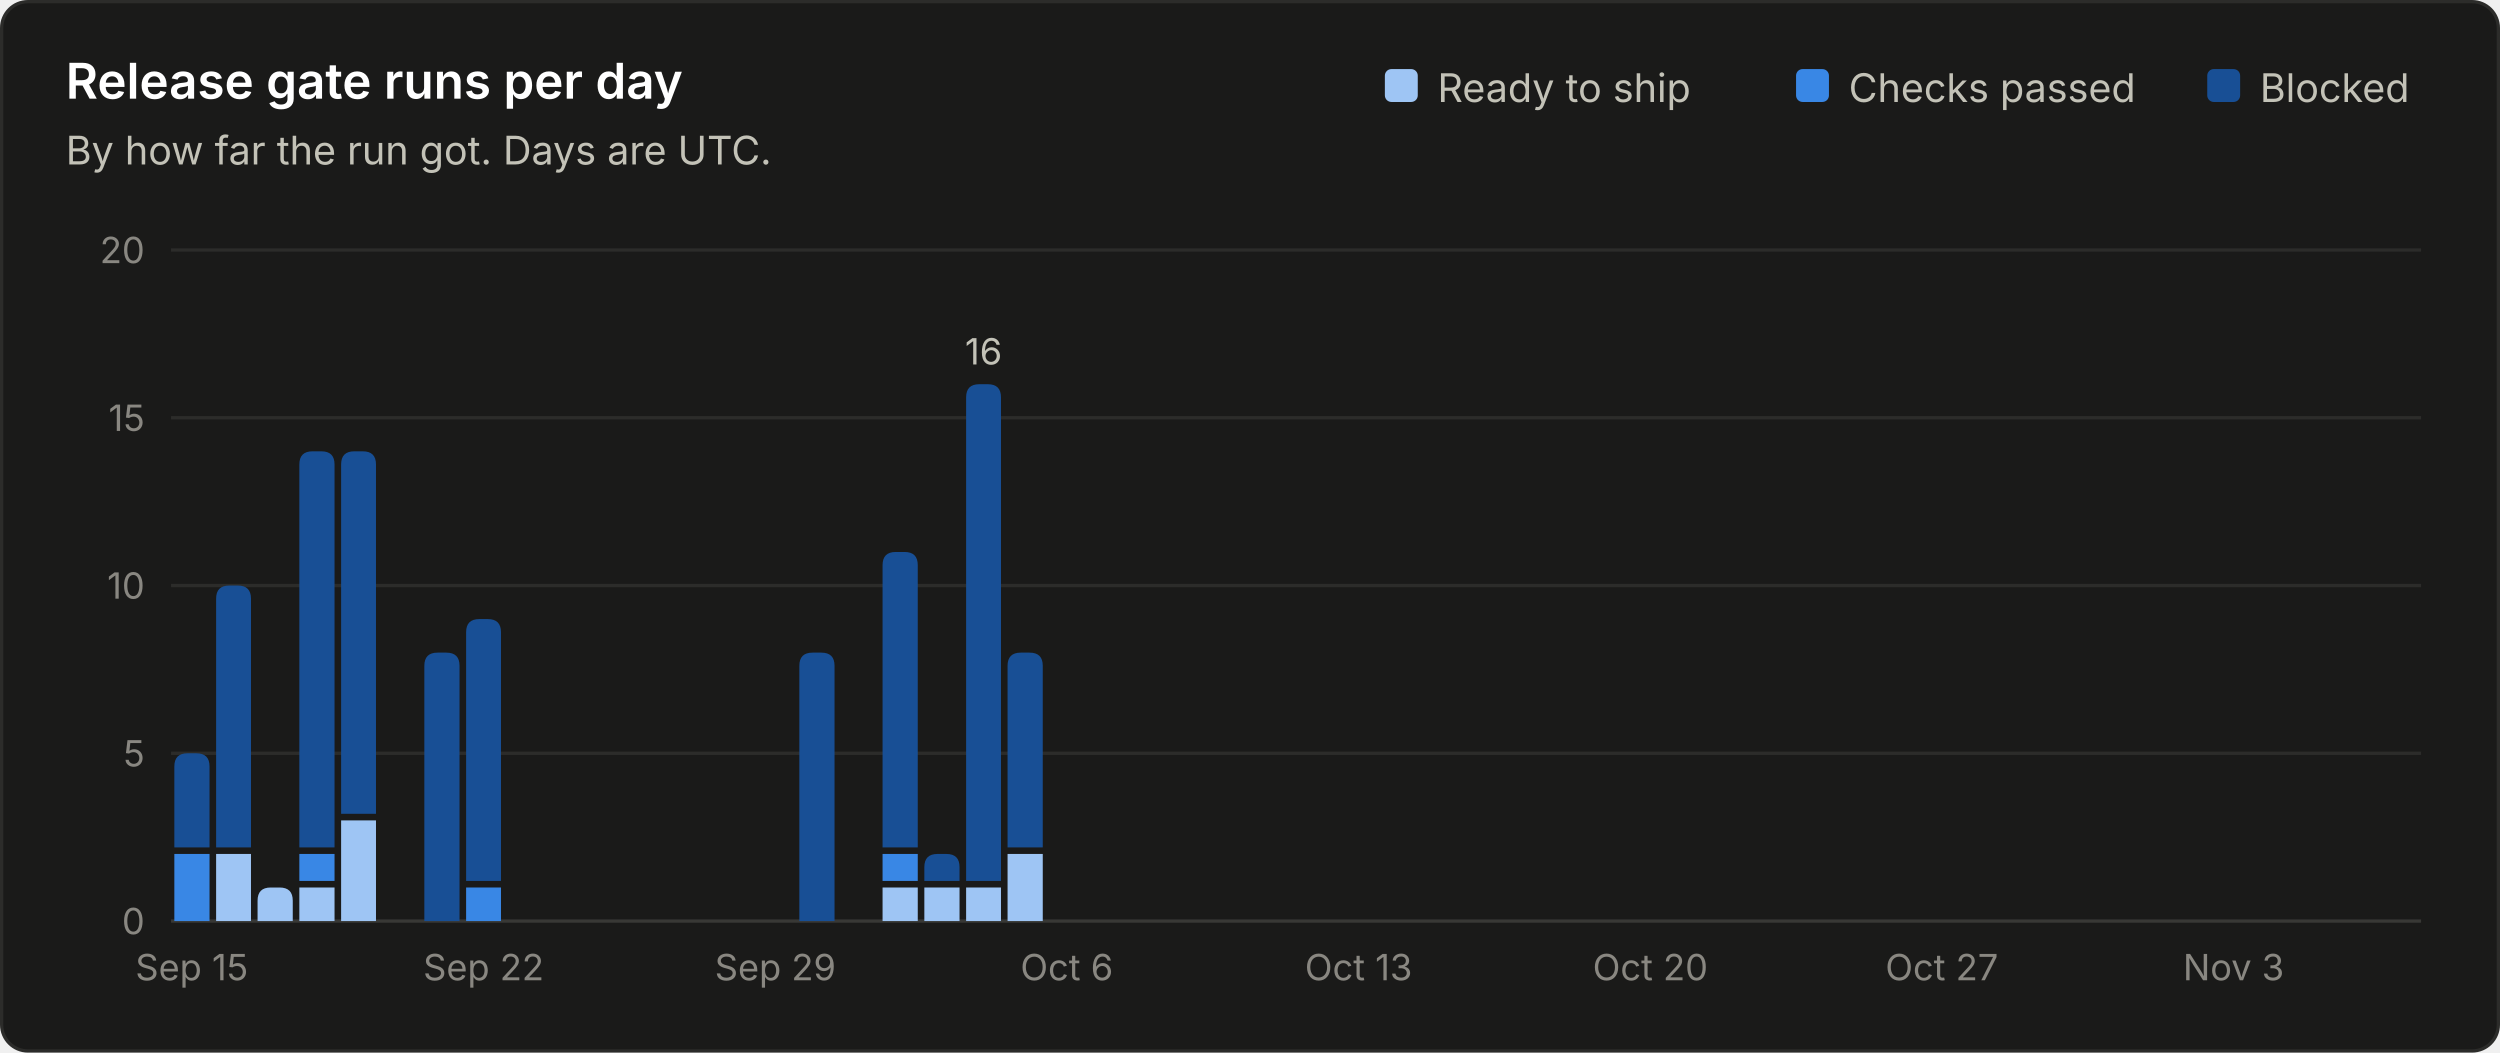
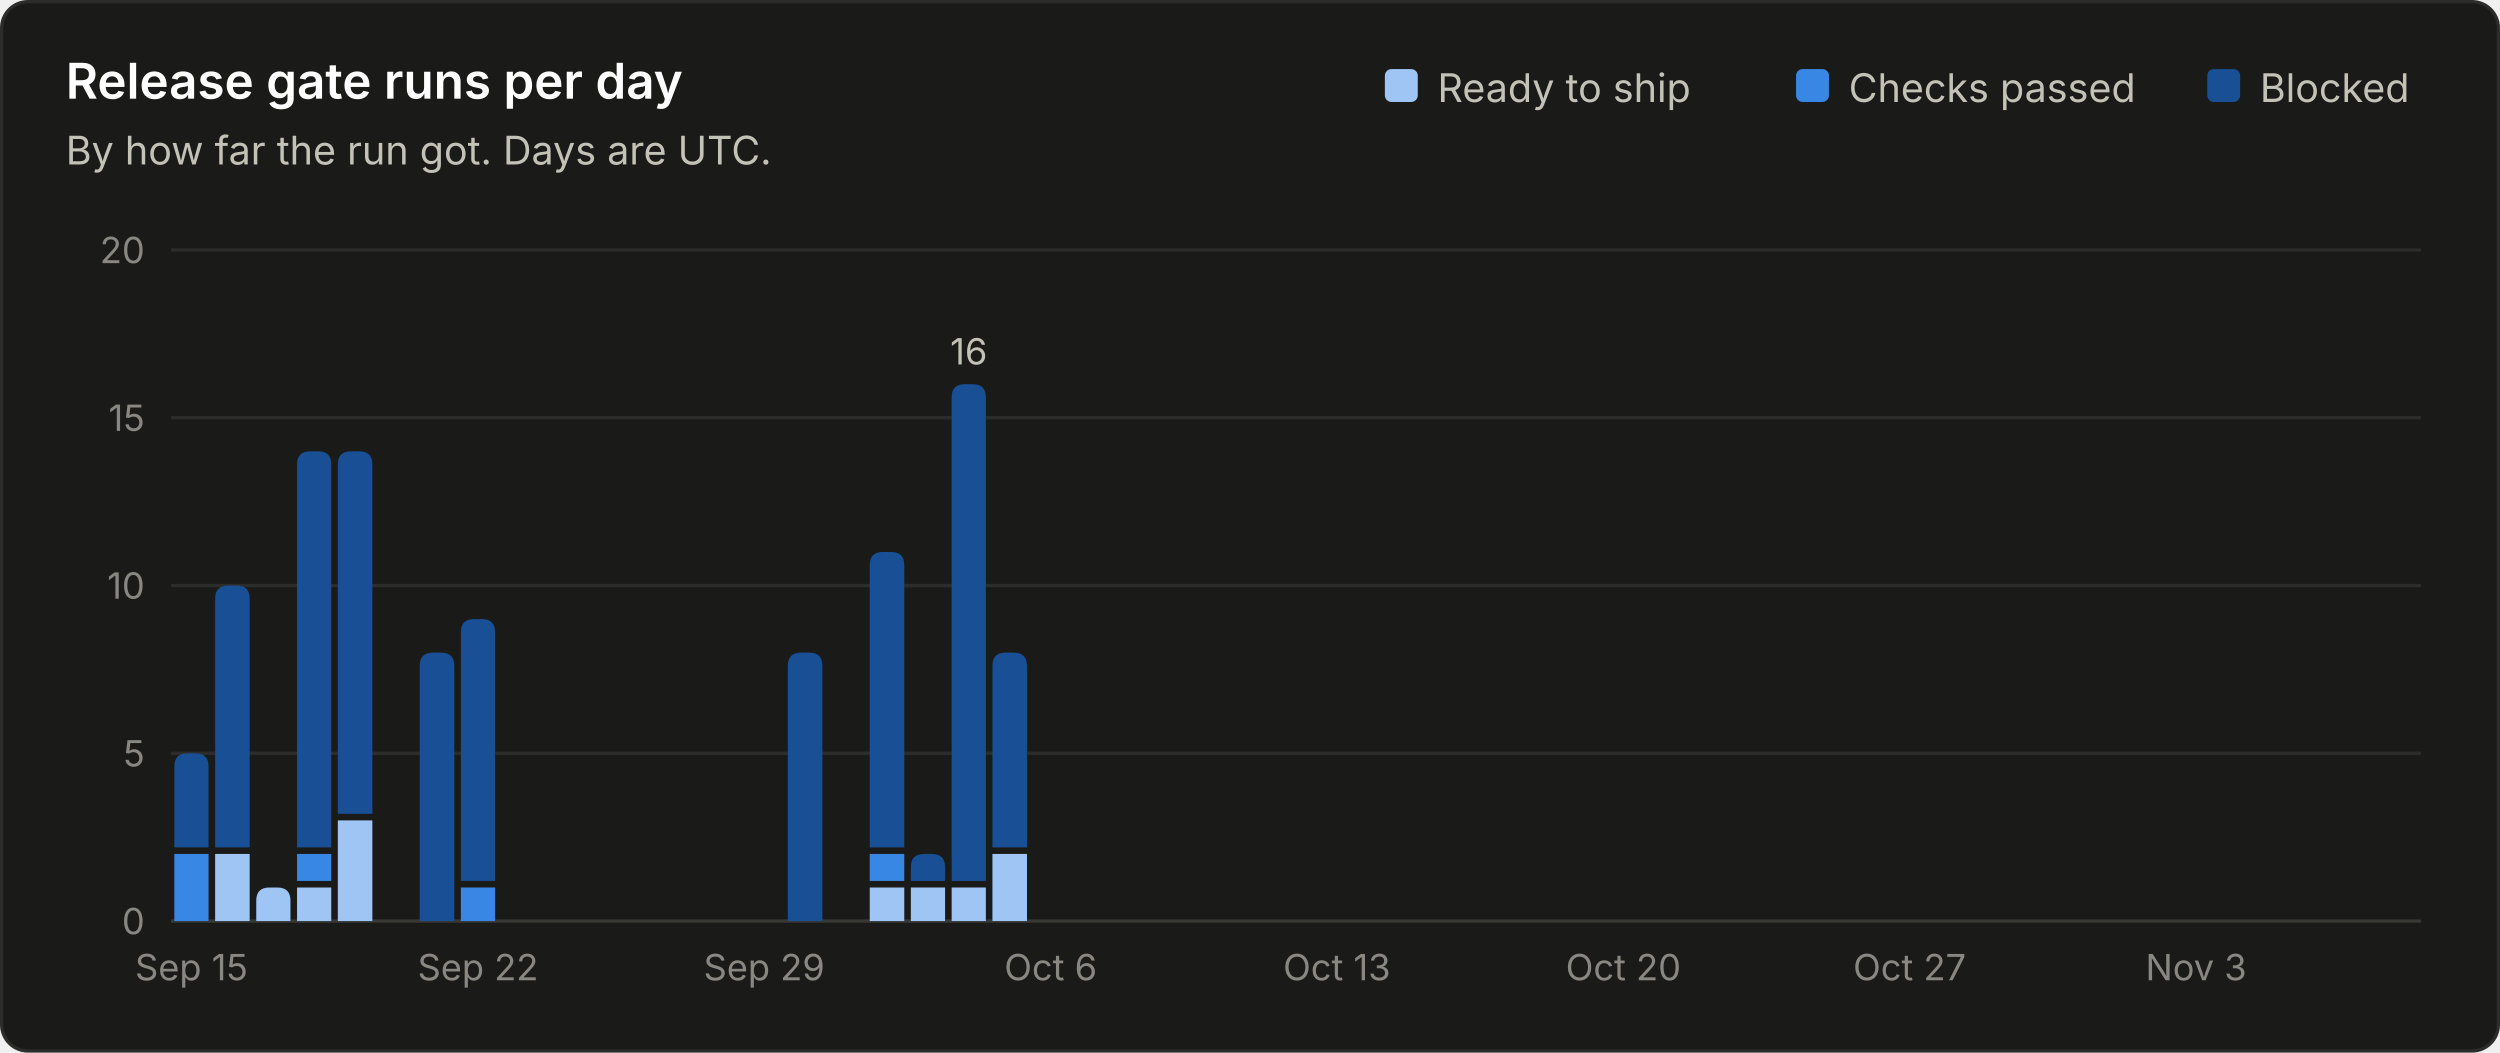
<svg xmlns="http://www.w3.org/2000/svg" viewBox="0 0 760 320" width="760" height="320" role="img" font-family="system-ui, -apple-system, 'Segoe UI', sans-serif">
  <rect x="0.5" y="0.5" width="759" height="319" rx="8" fill="#1a1a19" stroke="#2c2c2a" />
  <text x="20.0" y="30.0" fill="#ffffff" font-size="15" font-weight="600" text-anchor="start">Release gate runs per day</text>
  <text x="20.0" y="50.0" fill="#c3c2b7" font-size="12" font-weight="400" text-anchor="start">By how far the run got. Days are UTC.</text>
  <line x1="52" y1="280.0" x2="736" y2="280.0" stroke="#383835" stroke-width="1" />
  <text x="44.0" y="284.0" fill="#898781" font-size="11" font-weight="400" text-anchor="end">0</text>
  <line x1="52" y1="229.0" x2="736" y2="229.0" stroke="#2c2c2a" stroke-width="1" />
  <text x="44.0" y="233.0" fill="#898781" font-size="11" font-weight="400" text-anchor="end">5</text>
  <line x1="52" y1="178.0" x2="736" y2="178.0" stroke="#2c2c2a" stroke-width="1" />
  <text x="44.0" y="182.0" fill="#898781" font-size="11" font-weight="400" text-anchor="end">10</text>
  <line x1="52" y1="127.0" x2="736" y2="127.0" stroke="#2c2c2a" stroke-width="1" />
  <text x="44.0" y="131.0" fill="#898781" font-size="11" font-weight="400" text-anchor="end">15</text>
  <line x1="52" y1="76.0" x2="736" y2="76.0" stroke="#2c2c2a" stroke-width="1" />
  <text x="44.0" y="80.0" fill="#898781" font-size="11" font-weight="400" text-anchor="end">20</text>
  <text x="687.0" y="31.0" fill="#c3c2b7" font-size="12" font-weight="400" text-anchor="start">Blocked</text>
  <rect x="671.0" y="21" width="10" height="10" rx="2" fill="#184f95" />
  <text x="562.0" y="31.0" fill="#c3c2b7" font-size="12" font-weight="400" text-anchor="start">Checks passed</text>
  <rect x="546.0" y="21" width="10" height="10" rx="2" fill="#3987e5" />
  <text x="437.0" y="31.0" fill="#c3c2b7" font-size="12" font-weight="400" text-anchor="start">Ready to ship</text>
  <rect x="421.0" y="21" width="10" height="10" rx="2" fill="#9ec5f4" />
-   <path d="M53.0 280.0 V259.6 Q53.0 259.6 53.0 259.6 H63.7 Q63.7 259.6 63.7 259.6 V280.0 Z" fill="#3987e5" />
-   <path d="M53.0 257.6 V233.0 Q53.0 229.0 57.0 229.0 H59.7 Q63.7 229.0 63.7 233.0 V257.6 Z" fill="#184f95" />
-   <text x="58.3" y="298.0" fill="#898781" font-size="11" font-weight="400" text-anchor="middle">Sep 15</text>
-   <path d="M65.7 280.0 V259.6 Q65.7 259.6 65.7 259.6 H76.3 Q76.3 259.6 76.3 259.6 V280.0 Z" fill="#9ec5f4" />
-   <path d="M65.7 257.6 V182.0 Q65.7 178.0 69.7 178.0 H72.3 Q76.3 178.0 76.3 182.0 V257.6 Z" fill="#184f95" />
-   <path d="M78.3 280.0 V273.8 Q78.3 269.8 82.3 269.8 H85.0 Q89.0 269.8 89.0 273.8 V280.0 Z" fill="#9ec5f4" />
-   <path d="M91.0 280.0 V269.8 Q91.0 269.8 91.0 269.8 H101.7 Q101.7 269.8 101.7 269.8 V280.0 Z" fill="#9ec5f4" />
-   <path d="M91.0 267.8 V259.6 Q91.0 259.6 91.0 259.6 H101.7 Q101.7 259.6 101.7 259.6 V267.8 Z" fill="#3987e5" />
-   <path d="M91.0 257.6 V141.2 Q91.0 137.2 95.0 137.2 H97.7 Q101.7 137.2 101.7 141.2 V257.6 Z" fill="#184f95" />
-   <path d="M103.7 280.0 V249.4 Q103.7 249.4 103.7 249.4 H114.3 Q114.3 249.4 114.3 249.4 V280.0 Z" fill="#9ec5f4" />
-   <path d="M103.7 247.4 V141.2 Q103.7 137.2 107.7 137.2 H110.3 Q114.3 137.2 114.3 141.2 V247.4 Z" fill="#184f95" />
-   <path d="M129.0 280.0 V202.4 Q129.0 198.4 133.0 198.4 H135.7 Q139.7 198.4 139.7 202.4 V280.0 Z" fill="#184f95" />
-   <path d="M141.7 280.0 V269.8 Q141.7 269.8 141.7 269.8 H152.3 Q152.3 269.8 152.3 269.8 V280.0 Z" fill="#3987e5" />
-   <path d="M141.7 267.8 V192.2 Q141.7 188.2 145.7 188.2 H148.3 Q152.3 188.2 152.3 192.2 V267.8 Z" fill="#184f95" />
-   <text x="147.0" y="298.0" fill="#898781" font-size="11" font-weight="400" text-anchor="middle">Sep 22</text>
-   <text x="235.7" y="298.0" fill="#898781" font-size="11" font-weight="400" text-anchor="middle">Sep 29</text>
-   <path d="M243.0 280.0 V202.4 Q243.0 198.4 247.0 198.4 H249.7 Q253.7 198.4 253.7 202.4 V280.0 Z" fill="#184f95" />
-   <path d="M268.3 280.0 V269.8 Q268.3 269.8 268.3 269.8 H279.0 Q279.0 269.8 279.0 269.8 V280.0 Z" fill="#9ec5f4" />
-   <path d="M268.3 267.8 V259.6 Q268.3 259.6 268.3 259.6 H279.0 Q279.0 259.6 279.0 259.6 V267.8 Z" fill="#3987e5" />
-   <path d="M268.3 257.6 V171.8 Q268.3 167.8 272.3 167.8 H275.0 Q279.0 167.8 279.0 171.8 V257.6 Z" fill="#184f95" />
-   <path d="M281.0 280.0 V269.8 Q281.0 269.8 281.0 269.8 H291.7 Q291.7 269.8 291.7 269.8 V280.0 Z" fill="#9ec5f4" />
-   <path d="M281.0 267.8 V263.6 Q281.0 259.6 285.0 259.6 H287.7 Q291.7 259.6 291.7 263.6 V267.8 Z" fill="#184f95" />
-   <path d="M293.7 280.0 V269.8 Q293.7 269.8 293.7 269.8 H304.3 Q304.3 269.8 304.3 269.8 V280.0 Z" fill="#9ec5f4" />
-   <path d="M293.7 267.8 V120.8 Q293.7 116.8 297.7 116.8 H300.3 Q304.3 116.8 304.3 120.8 V267.8 Z" fill="#184f95" />
-   <text x="299.0" y="110.8" fill="#c3c2b7" font-size="11" font-weight="400" text-anchor="middle">16</text>
-   <path d="M306.3 280.0 V259.6 Q306.3 259.6 306.3 259.6 H317.0 Q317.0 259.6 317.0 259.6 V280.0 Z" fill="#9ec5f4" />
-   <path d="M306.3 257.6 V202.4 Q306.3 198.4 310.3 198.4 H313.0 Q317.0 198.4 317.0 202.4 V257.6 Z" fill="#184f95" />
-   <text x="324.3" y="298.0" fill="#898781" font-size="11" font-weight="400" text-anchor="middle">Oct 6</text>
-   <text x="413.0" y="298.0" fill="#898781" font-size="11" font-weight="400" text-anchor="middle">Oct 13</text>
-   <text x="501.7" y="298.0" fill="#898781" font-size="11" font-weight="400" text-anchor="middle">Oct 20</text>
-   <text x="590.3" y="298.0" fill="#898781" font-size="11" font-weight="400" text-anchor="middle">Oct 27</text>
-   <text x="679.0" y="298.0" fill="#898781" font-size="11" font-weight="400" text-anchor="middle">Nov 3</text>
+   <path d="M53.0 280.0 V259.6 Q53.0 259.6 53.0 259.6 H63.4 Q63.4 259.6 63.4 259.6 V280.0 Z" fill="#3987e5" />
+   <path d="M53.0 257.6 V233.0 Q53.0 229.0 57.0 229.0 H59.4 Q63.4 229.0 63.4 233.0 V257.6 Z" fill="#184f95" />
+   <text x="58.2" y="298.0" fill="#898781" font-size="11" font-weight="400" text-anchor="middle">Sep 15</text>
+   <path d="M65.4 280.0 V259.6 Q65.4 259.6 65.4 259.6 H75.9 Q75.9 259.6 75.9 259.6 V280.0 Z" fill="#9ec5f4" />
+   <path d="M65.4 257.6 V182.0 Q65.4 178.0 69.4 178.0 H71.9 Q75.9 178.0 75.9 182.0 V257.6 Z" fill="#184f95" />
+   <path d="M77.9 280.0 V273.8 Q77.9 269.8 81.9 269.8 H84.3 Q88.3 269.8 88.3 273.8 V280.0 Z" fill="#9ec5f4" />
+   <path d="M90.3 280.0 V269.8 Q90.3 269.8 90.3 269.8 H100.7 Q100.7 269.8 100.7 269.8 V280.0 Z" fill="#9ec5f4" />
+   <path d="M90.3 267.8 V259.6 Q90.3 259.6 90.3 259.6 H100.7 Q100.7 259.6 100.7 259.6 V267.8 Z" fill="#3987e5" />
+   <path d="M90.3 257.6 V141.2 Q90.3 137.2 94.3 137.2 H96.7 Q100.7 137.2 100.7 141.2 V257.6 Z" fill="#184f95" />
+   <path d="M102.7 280.0 V249.4 Q102.7 249.4 102.7 249.4 H113.2 Q113.2 249.4 113.2 249.4 V280.0 Z" fill="#9ec5f4" />
+   <path d="M102.7 247.4 V141.2 Q102.7 137.2 106.7 137.2 H109.2 Q113.2 137.2 113.2 141.2 V247.4 Z" fill="#184f95" />
+   <path d="M127.6 280.0 V202.4 Q127.6 198.4 131.6 198.4 H134.1 Q138.1 198.4 138.1 202.4 V280.0 Z" fill="#184f95" />
+   <path d="M140.1 280.0 V269.8 Q140.1 269.8 140.1 269.8 H150.5 Q150.5 269.8 150.5 269.8 V280.0 Z" fill="#3987e5" />
+   <path d="M140.1 267.8 V192.2 Q140.1 188.2 144.1 188.2 H146.5 Q150.5 188.2 150.5 192.2 V267.8 Z" fill="#184f95" />
+   <text x="145.3" y="298.0" fill="#898781" font-size="11" font-weight="400" text-anchor="middle">Sep 22</text>
+   <text x="232.3" y="298.0" fill="#898781" font-size="11" font-weight="400" text-anchor="middle">Sep 29</text>
+   <path d="M239.5 280.0 V202.4 Q239.5 198.4 243.5 198.4 H246.0 Q250.0 198.4 250.0 202.4 V280.0 Z" fill="#184f95" />
+   <path d="M264.4 280.0 V269.8 Q264.4 269.8 264.4 269.8 H274.9 Q274.9 269.8 274.9 269.8 V280.0 Z" fill="#9ec5f4" />
+   <path d="M264.4 267.8 V259.6 Q264.4 259.6 264.4 259.6 H274.9 Q274.9 259.6 274.9 259.6 V267.8 Z" fill="#3987e5" />
+   <path d="M264.4 257.6 V171.8 Q264.4 167.8 268.4 167.8 H270.9 Q274.9 167.8 274.9 171.8 V257.6 Z" fill="#184f95" />
+   <path d="M276.9 280.0 V269.8 Q276.9 269.8 276.9 269.8 H287.3 Q287.3 269.8 287.3 269.8 V280.0 Z" fill="#9ec5f4" />
+   <path d="M276.9 267.8 V263.6 Q276.9 259.6 280.9 259.6 H283.3 Q287.3 259.6 287.3 263.6 V267.8 Z" fill="#184f95" />
+   <path d="M289.3 280.0 V269.8 Q289.3 269.8 289.3 269.8 H299.7 Q299.7 269.8 299.7 269.8 V280.0 Z" fill="#9ec5f4" />
+   <path d="M289.3 267.8 V120.8 Q289.3 116.8 293.3 116.8 H295.7 Q299.7 116.8 299.7 120.8 V267.8 Z" fill="#184f95" />
+   <text x="294.5" y="110.8" fill="#c3c2b7" font-size="11" font-weight="400" text-anchor="middle">16</text>
+   <path d="M301.7 280.0 V259.6 Q301.7 259.6 301.7 259.6 H312.2 Q312.2 259.6 312.2 259.6 V280.0 Z" fill="#9ec5f4" />
+   <path d="M301.7 257.6 V202.4 Q301.7 198.4 305.7 198.4 H308.2 Q312.2 198.4 312.2 202.4 V257.6 Z" fill="#184f95" />
+   <text x="319.4" y="298.0" fill="#898781" font-size="11" font-weight="400" text-anchor="middle">Oct 6</text>
+   <text x="406.4" y="298.0" fill="#898781" font-size="11" font-weight="400" text-anchor="middle">Oct 13</text>
+   <text x="493.5" y="298.0" fill="#898781" font-size="11" font-weight="400" text-anchor="middle">Oct 20</text>
+   <text x="580.5" y="298.0" fill="#898781" font-size="11" font-weight="400" text-anchor="middle">Oct 27</text>
+   <text x="667.6" y="298.0" fill="#898781" font-size="11" font-weight="400" text-anchor="middle">Nov 3</text>
</svg>
